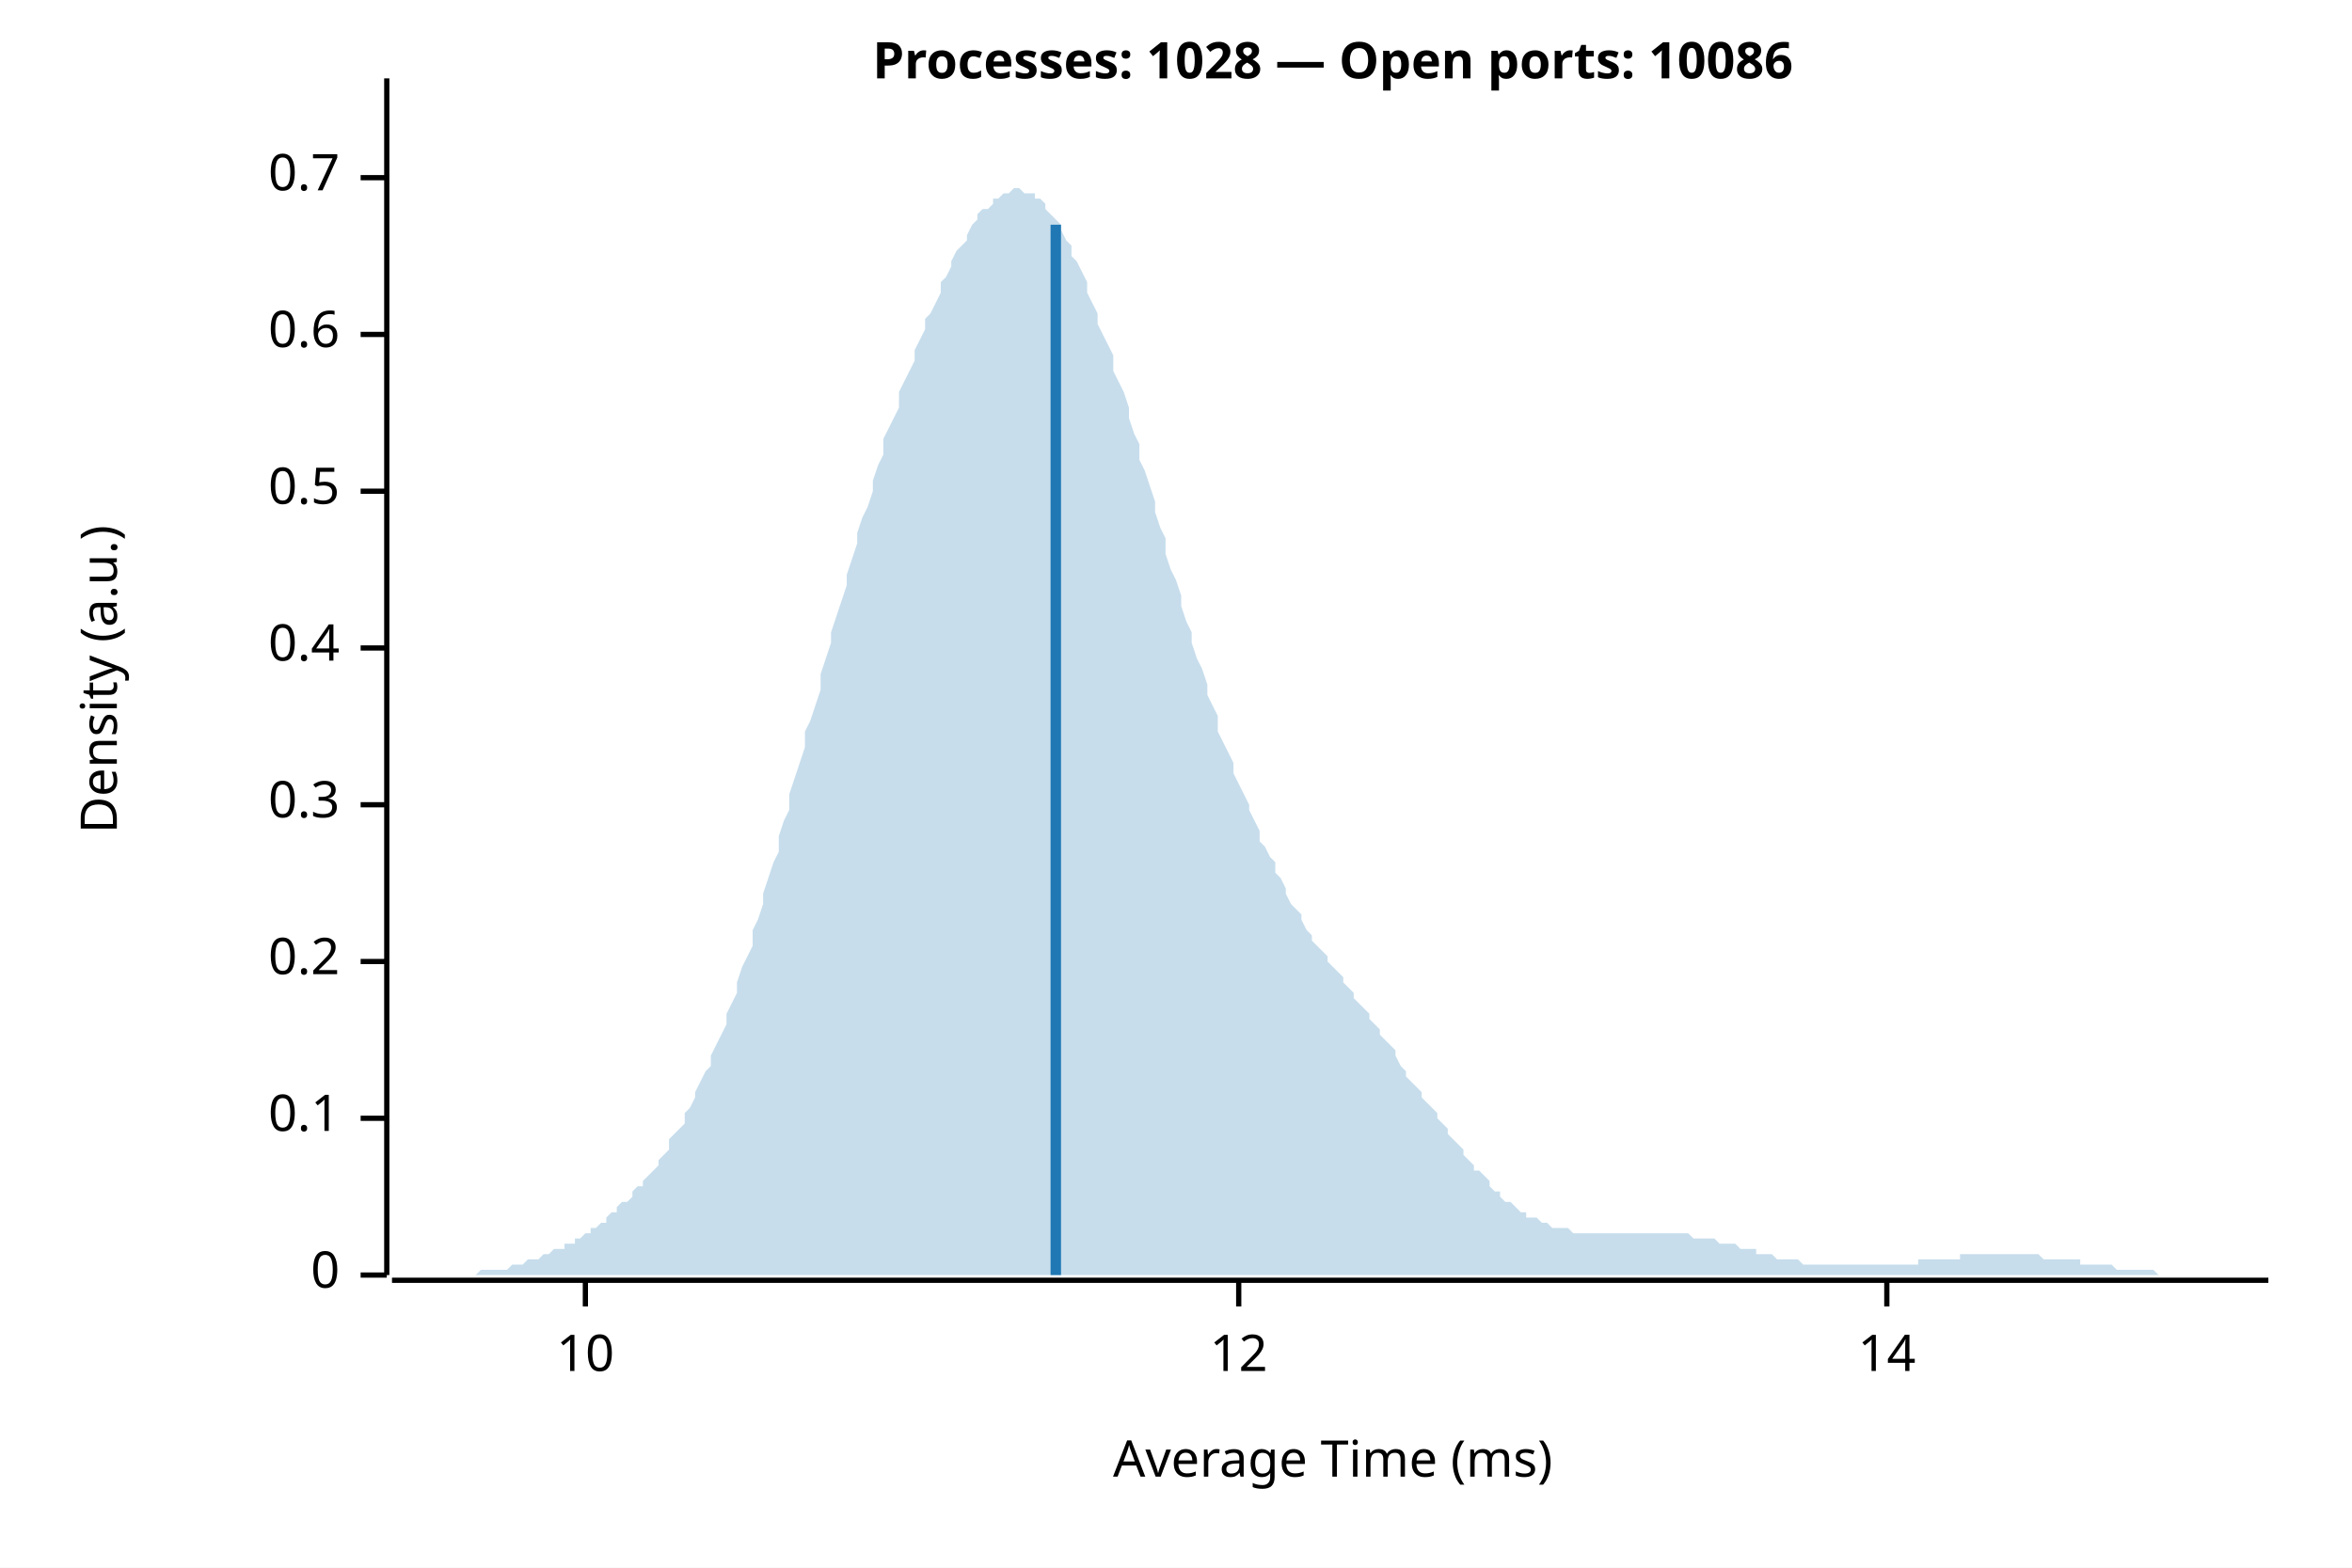
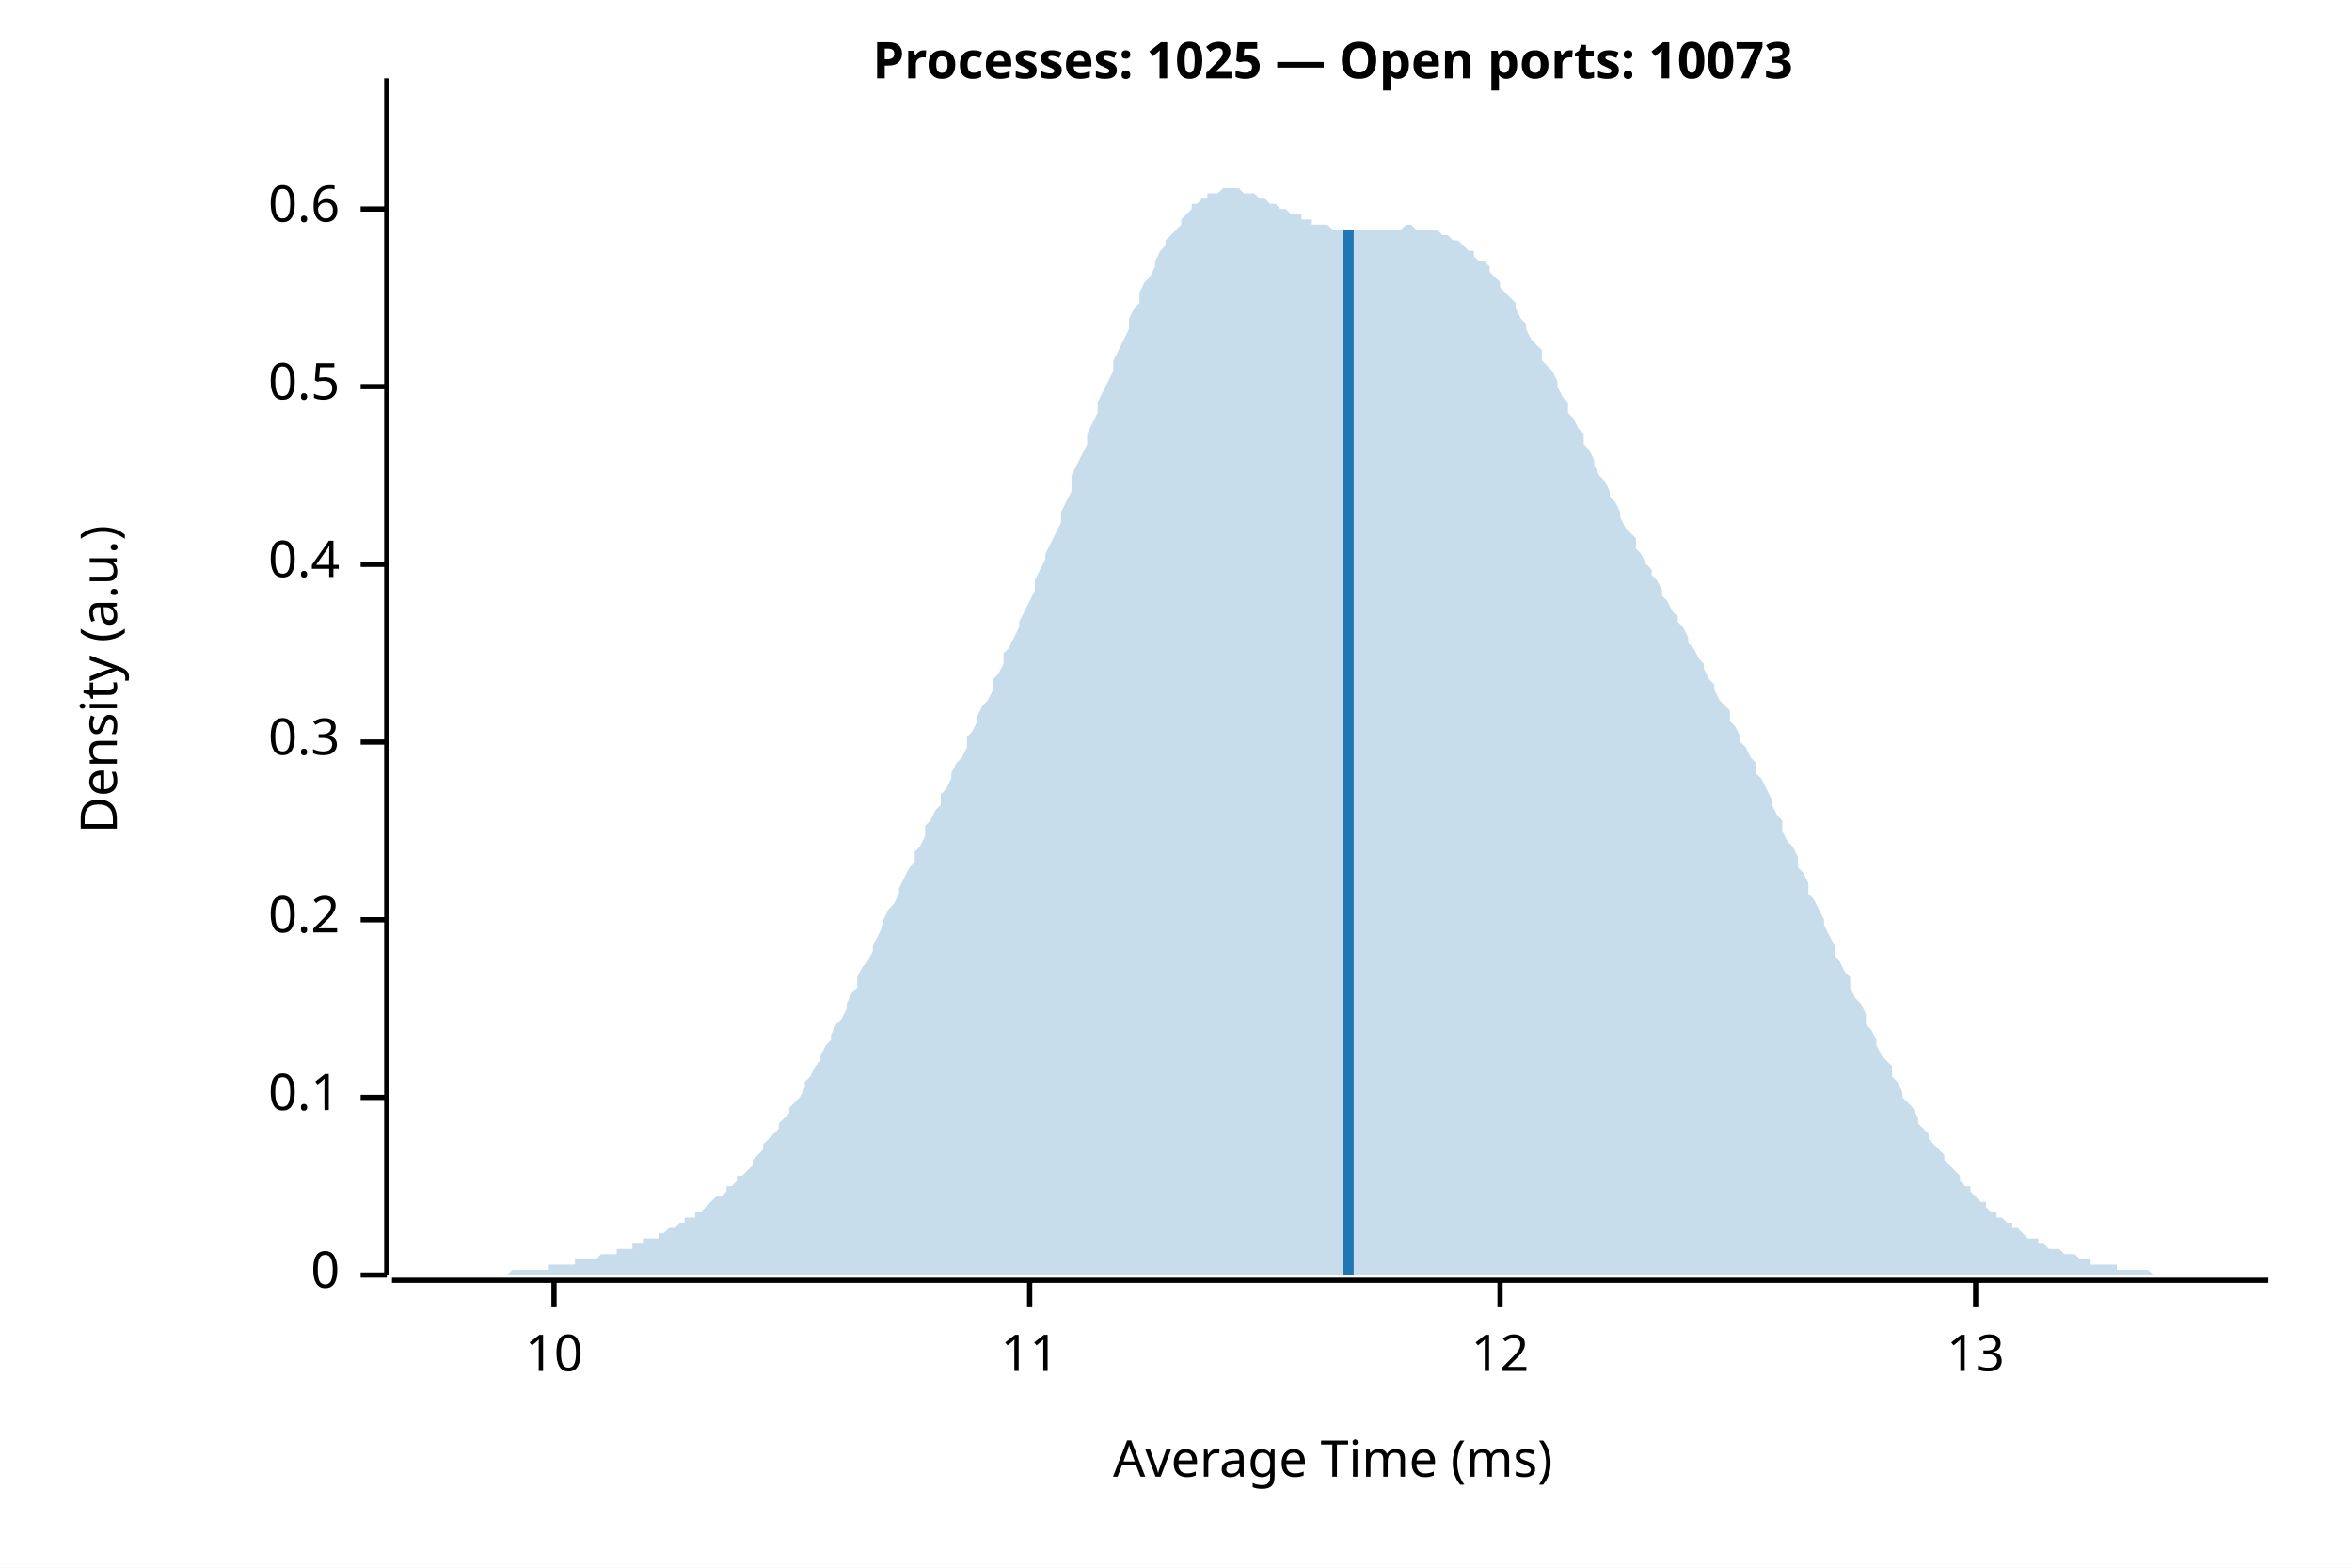
<svg xmlns="http://www.w3.org/2000/svg" width="450" height="300" viewBox="0 0 450 300">
  <rect width="100%" height="100%" fill="white" />
-   <text x="255" y="15" font-weight="bold" text-anchor="middle" font-family="sans-serif" font-size="9.677" opacity="1" fill="#000000">Processes: 1028 — Open ports: 10086</text>
+   <text x="255" y="15" font-weight="bold" text-anchor="middle" font-family="sans-serif" font-size="9.677" opacity="1" fill="#000000">Processes: 1025 — Open ports: 10073</text>
  <text x="15" y="130" dy="0.76em" text-anchor="middle" font-family="sans-serif" font-size="9.677" opacity="1" fill="#000000" transform="rotate(270, 15, 130)">
Density (a.u.)
</text>
  <text x="255" y="285" dy="-0.5ex" text-anchor="middle" font-family="sans-serif" font-size="9.677" opacity="1" fill="#000000">
Average Time (ms)
</text>
  <polyline fill="none" opacity="1" stroke="#000000" stroke-width="1" points="74,15 74,244 " />
  <text x="65" y="244" dy="0.5ex" text-anchor="end" font-family="sans-serif" font-size="9.677" opacity="1" fill="#000000">
0
</text>
  <polyline fill="none" opacity="1" stroke="#000000" stroke-width="1" points="69,244 74,244 " />
-   <text x="65" y="214" dy="0.5ex" text-anchor="end" font-family="sans-serif" font-size="9.677" opacity="1" fill="#000000">
+   <text x="65" y="210" dy="0.5ex" text-anchor="end" font-family="sans-serif" font-size="9.677" opacity="1" fill="#000000">
0.1
</text>
-   <polyline fill="none" opacity="1" stroke="#000000" stroke-width="1" points="69,214 74,214 " />
-   <text x="65" y="184" dy="0.5ex" text-anchor="end" font-family="sans-serif" font-size="9.677" opacity="1" fill="#000000">
+   <polyline fill="none" opacity="1" stroke="#000000" stroke-width="1" points="69,210 74,210 " />
+   <text x="65" y="176" dy="0.5ex" text-anchor="end" font-family="sans-serif" font-size="9.677" opacity="1" fill="#000000">
0.2
</text>
-   <polyline fill="none" opacity="1" stroke="#000000" stroke-width="1" points="69,184 74,184 " />
-   <text x="65" y="154" dy="0.5ex" text-anchor="end" font-family="sans-serif" font-size="9.677" opacity="1" fill="#000000">
+   <polyline fill="none" opacity="1" stroke="#000000" stroke-width="1" points="69,176 74,176 " />
+   <text x="65" y="142" dy="0.5ex" text-anchor="end" font-family="sans-serif" font-size="9.677" opacity="1" fill="#000000">
0.3
</text>
-   <polyline fill="none" opacity="1" stroke="#000000" stroke-width="1" points="69,154 74,154 " />
-   <text x="65" y="124" dy="0.5ex" text-anchor="end" font-family="sans-serif" font-size="9.677" opacity="1" fill="#000000">
+   <polyline fill="none" opacity="1" stroke="#000000" stroke-width="1" points="69,142 74,142 " />
+   <text x="65" y="108" dy="0.5ex" text-anchor="end" font-family="sans-serif" font-size="9.677" opacity="1" fill="#000000">
0.4
</text>
-   <polyline fill="none" opacity="1" stroke="#000000" stroke-width="1" points="69,124 74,124 " />
-   <text x="65" y="94" dy="0.5ex" text-anchor="end" font-family="sans-serif" font-size="9.677" opacity="1" fill="#000000">
+   <polyline fill="none" opacity="1" stroke="#000000" stroke-width="1" points="69,108 74,108 " />
+   <text x="65" y="74" dy="0.5ex" text-anchor="end" font-family="sans-serif" font-size="9.677" opacity="1" fill="#000000">
0.5
</text>
-   <polyline fill="none" opacity="1" stroke="#000000" stroke-width="1" points="69,94 74,94 " />
-   <text x="65" y="64" dy="0.5ex" text-anchor="end" font-family="sans-serif" font-size="9.677" opacity="1" fill="#000000">
+   <polyline fill="none" opacity="1" stroke="#000000" stroke-width="1" points="69,74 74,74 " />
+   <text x="65" y="40" dy="0.5ex" text-anchor="end" font-family="sans-serif" font-size="9.677" opacity="1" fill="#000000">
0.6
</text>
-   <polyline fill="none" opacity="1" stroke="#000000" stroke-width="1" points="69,64 74,64 " />
-   <text x="65" y="34" dy="0.5ex" text-anchor="end" font-family="sans-serif" font-size="9.677" opacity="1" fill="#000000">
- 0.7
- </text>
-   <polyline fill="none" opacity="1" stroke="#000000" stroke-width="1" points="69,34 74,34 " />
+   <polyline fill="none" opacity="1" stroke="#000000" stroke-width="1" points="69,40 74,40 " />
  <polyline fill="none" opacity="1" stroke="#000000" stroke-width="1" points="75,245 434,245 " />
-   <text x="112" y="255" dy="0.76em" text-anchor="middle" font-family="sans-serif" font-size="9.677" opacity="1" fill="#000000">
+   <text x="106" y="255" dy="0.76em" text-anchor="middle" font-family="sans-serif" font-size="9.677" opacity="1" fill="#000000">
10
</text>
-   <polyline fill="none" opacity="1" stroke="#000000" stroke-width="1" points="112,245 112,250 " />
-   <text x="237" y="255" dy="0.76em" text-anchor="middle" font-family="sans-serif" font-size="9.677" opacity="1" fill="#000000">
+   <polyline fill="none" opacity="1" stroke="#000000" stroke-width="1" points="106,245 106,250 " />
+   <text x="197" y="255" dy="0.76em" text-anchor="middle" font-family="sans-serif" font-size="9.677" opacity="1" fill="#000000">
+ 11
+ </text>
+   <polyline fill="none" opacity="1" stroke="#000000" stroke-width="1" points="197,245 197,250 " />
+   <text x="287" y="255" dy="0.76em" text-anchor="middle" font-family="sans-serif" font-size="9.677" opacity="1" fill="#000000">
12
</text>
-   <polyline fill="none" opacity="1" stroke="#000000" stroke-width="1" points="237,245 237,250 " />
-   <text x="361" y="255" dy="0.76em" text-anchor="middle" font-family="sans-serif" font-size="9.677" opacity="1" fill="#000000">
- 14
+   <polyline fill="none" opacity="1" stroke="#000000" stroke-width="1" points="287,245 287,250 " />
+   <text x="378" y="255" dy="0.76em" text-anchor="middle" font-family="sans-serif" font-size="9.677" opacity="1" fill="#000000">
+ 13
</text>
-   <polyline fill="none" opacity="1" stroke="#000000" stroke-width="1" points="361,245 361,250 " />
-   <polygon opacity="0.25" fill="#1F78B4" points="75,244 75,244 76,244 77,244 77,244 78,244 79,244 80,244 80,244 81,244 82,244 82,244 83,244 84,244 85,244 85,244 86,244 87,244 87,244 88,244 89,244 90,244 90,244 91,244 92,243 92,243 93,243 94,243 95,243 95,243 96,243 97,243 98,242 98,242 99,242 100,242 100,242 101,241 102,241 103,241 103,241 104,240 105,240 105,240 106,239 107,239 108,239 108,238 109,238 110,238 110,237 111,237 112,236 113,236 113,235 114,235 115,234 116,234 116,233 117,232 118,232 118,231 119,230 120,230 121,229 121,228 122,227 123,227 123,226 124,225 125,224 126,223 126,222 127,221 128,220 128,218 129,217 130,216 131,215 131,213 132,212 133,210 133,209 134,207 135,205 136,204 136,202 137,200 138,198 139,196 139,194 140,192 141,190 141,188 142,185 143,183 144,181 144,178 145,176 146,173 146,171 147,168 148,165 149,163 149,160 150,157 151,155 151,152 152,149 153,146 154,143 154,140 155,138 156,135 157,132 157,129 158,126 159,123 159,121 160,118 161,115 162,112 162,110 163,107 164,104 164,102 165,99 166,97 167,94 167,92 168,89 169,87 169,84 170,82 171,80 172,78 172,75 173,73 174,71 175,69 175,67 176,65 177,63 177,61 178,60 179,58 180,56 180,54 181,53 182,51 182,50 183,48 184,47 185,46 185,45 186,43 187,42 187,41 188,40 189,40 190,39 190,38 191,38 192,37 192,37 193,37 194,36 195,36 195,36 196,37 197,37 198,37 198,38 199,38 200,39 200,40 201,41 202,42 203,43 203,44 204,46 205,47 205,49 206,50 207,52 208,54 208,56 209,58 210,60 210,62 211,64 212,66 213,68 213,71 214,73 215,75 216,78 216,80 217,83 218,85 218,88 219,90 220,93 221,96 221,98 222,101 223,103 223,106 224,109 225,111 226,114 226,116 227,119 228,121 228,123 229,126 230,128 231,131 231,133 232,135 233,137 233,140 234,142 235,144 236,146 236,148 237,150 238,152 239,154 239,155 240,157 241,159 241,161 242,162 243,164 244,165 244,167 245,168 246,170 246,171 247,173 248,174 249,175 249,176 250,178 251,179 251,180 252,181 253,182 254,183 254,184 255,185 256,186 257,187 257,188 258,189 259,190 259,191 260,192 261,193 262,194 262,195 263,196 264,197 264,198 265,199 266,200 267,201 267,202 268,204 269,205 269,206 270,207 271,208 272,209 272,210 273,211 274,212 275,213 275,214 276,215 277,216 277,217 278,218 279,219 280,220 280,221 281,222 282,223 282,224 283,224 284,225 285,226 285,227 286,228 287,228 287,229 288,230 289,230 290,231 290,231 291,232 292,232 292,233 293,233 294,233 295,234 295,234 296,234 297,235 298,235 298,235 299,235 300,235 300,235 301,236 302,236 303,236 303,236 304,236 305,236 305,236 306,236 307,236 308,236 308,236 309,236 310,236 310,236 311,236 312,236 313,236 313,236 314,236 315,236 316,236 316,236 317,236 318,236 318,236 319,236 320,236 321,236 321,236 322,236 323,236 323,236 324,237 325,237 326,237 326,237 327,237 328,237 328,237 329,238 330,238 331,238 331,238 332,238 333,239 333,239 334,239 335,239 336,239 336,240 337,240 338,240 339,240 339,240 340,241 341,241 341,241 342,241 343,241 344,241 344,241 345,242 346,242 346,242 347,242 348,242 349,242 349,242 350,242 351,242 351,242 352,242 353,242 354,242 354,242 355,242 356,242 357,242 357,242 358,242 359,242 359,242 360,242 361,242 362,242 362,242 363,242 364,242 364,242 365,242 366,242 367,242 367,241 368,241 369,241 369,241 370,241 371,241 372,241 372,241 373,241 374,241 375,241 375,240 376,240 377,240 377,240 378,240 379,240 380,240 380,240 381,240 382,240 382,240 383,240 384,240 385,240 385,240 386,240 387,240 387,240 388,240 389,240 390,240 390,240 391,241 392,241 392,241 393,241 394,241 395,241 395,241 396,241 397,241 398,241 398,242 399,242 400,242 400,242 401,242 402,242 403,242 403,242 404,242 405,243 405,243 406,243 407,243 408,243 408,243 409,243 410,243 410,243 411,243 412,243 413,244 413,244 414,244 415,244 416,244 416,244 417,244 418,244 418,244 419,244 420,244 421,244 421,244 422,244 423,244 423,244 424,244 425,244 426,244 426,244 427,244 428,244 428,244 429,244 430,244 431,244 431,244 432,244 433,244 434,244 434,244 75,244 " />
-   <polyline fill="none" opacity="1" stroke="#1F78B4" stroke-width="2" points="202,244 202,43 " />
+   <polyline fill="none" opacity="1" stroke="#000000" stroke-width="1" points="378,245 378,250 " />
+   <polygon opacity="0.25" fill="#1F78B4" points="75,244 75,244 76,244 77,244 77,244 78,244 79,244 80,244 80,244 81,244 82,244 82,244 83,244 84,244 85,244 85,244 86,244 87,244 87,244 88,244 89,244 90,244 90,244 91,244 92,244 92,244 93,244 94,244 95,244 95,244 96,244 97,244 98,243 98,243 99,243 100,243 100,243 101,243 102,243 103,243 103,243 104,243 105,243 105,242 106,242 107,242 108,242 108,242 109,242 110,242 110,241 111,241 112,241 113,241 113,241 114,241 115,240 116,240 116,240 117,240 118,240 118,239 119,239 120,239 121,239 121,238 122,238 123,238 123,237 124,237 125,237 126,237 126,236 127,236 128,235 128,235 129,235 130,234 131,234 131,233 132,233 133,233 133,232 134,232 135,231 136,230 136,230 137,229 138,229 139,228 139,227 140,227 141,226 141,225 142,225 143,224 144,223 144,222 145,221 146,220 146,219 147,218 148,217 149,216 149,215 150,214 151,213 151,212 152,211 153,210 154,208 154,207 155,206 156,204 157,203 157,202 158,200 159,199 159,198 160,196 161,195 162,193 162,192 163,190 164,189 164,187 165,185 166,184 167,182 167,181 168,179 169,177 169,176 170,174 171,173 172,171 172,170 173,168 174,166 175,165 175,163 176,162 177,160 177,158 178,157 179,155 180,154 180,152 181,151 182,149 182,148 183,146 184,145 185,143 185,141 186,140 187,138 187,137 188,135 189,134 190,132 190,130 191,129 192,127 192,125 193,124 194,122 195,120 195,119 196,117 197,115 198,113 198,111 199,109 200,107 200,106 201,104 202,102 203,100 203,98 204,96 205,94 205,91 206,89 207,87 208,85 208,83 209,81 210,79 210,77 211,75 212,73 213,71 213,69 214,67 215,65 216,63 216,61 217,59 218,58 218,56 219,54 220,53 221,51 221,50 222,48 223,47 223,46 224,45 225,44 226,43 226,42 227,41 228,40 228,39 229,39 230,38 231,38 231,37 232,37 233,37 233,37 234,36 235,36 236,36 236,36 237,36 238,37 239,37 239,37 240,37 241,38 241,38 242,38 243,39 244,39 244,39 245,40 246,40 246,40 247,41 248,41 249,41 249,42 250,42 251,42 251,43 252,43 253,43 254,43 254,43 255,44 256,44 257,44 257,44 258,44 259,44 259,44 260,44 261,44 262,44 262,44 263,44 264,44 264,44 265,44 266,44 267,44 267,44 268,44 269,43 269,43 270,43 271,44 272,44 272,44 273,44 274,44 275,44 275,44 276,45 277,45 277,45 278,46 279,46 280,47 280,47 281,48 282,48 282,49 283,50 284,50 285,51 285,52 286,53 287,54 287,55 288,56 289,57 290,58 290,59 291,61 292,62 292,63 293,65 294,66 295,67 295,69 296,70 297,71 298,73 298,74 299,76 300,77 300,79 301,80 302,82 303,83 303,85 304,86 305,88 305,89 306,91 307,92 308,94 308,95 309,96 310,98 310,99 311,101 312,102 313,103 313,105 314,106 315,108 316,109 316,110 317,111 318,113 318,114 319,115 320,117 321,118 321,119 322,120 323,122 323,123 324,124 325,126 326,127 326,128 327,130 328,131 328,132 329,134 330,135 331,136 331,138 332,139 333,141 333,142 334,143 335,145 336,146 336,148 337,149 338,151 339,153 339,154 340,156 341,157 341,159 342,161 343,162 344,164 344,166 345,167 346,169 346,171 347,172 348,174 349,176 349,177 350,179 351,181 351,183 352,184 353,186 354,187 354,189 355,191 356,192 357,194 357,196 358,197 359,199 359,200 360,202 361,203 362,204 362,206 363,207 364,209 364,210 365,211 366,212 367,214 367,215 368,216 369,217 369,218 370,219 371,220 372,221 372,222 373,223 374,224 375,225 375,226 376,227 377,227 377,228 378,229 379,230 380,230 380,231 381,232 382,232 382,233 383,233 384,234 385,234 385,235 386,235 387,236 387,236 388,237 389,237 390,237 390,238 391,238 392,239 392,239 393,239 394,239 395,240 395,240 396,240 397,240 398,241 398,241 399,241 400,241 400,242 401,242 402,242 403,242 403,242 404,242 405,242 405,243 406,243 407,243 408,243 408,243 409,243 410,243 410,243 411,243 412,244 413,244 413,244 414,244 415,244 416,244 416,244 417,244 418,244 418,244 419,244 420,244 421,244 421,244 422,244 423,244 423,244 424,244 425,244 426,244 426,244 427,244 428,244 428,244 429,244 430,244 431,244 431,244 432,244 433,244 434,244 434,244 75,244 " />
+   <polyline fill="none" opacity="1" stroke="#1F78B4" stroke-width="2" points="258,244 258,44 " />
</svg>
